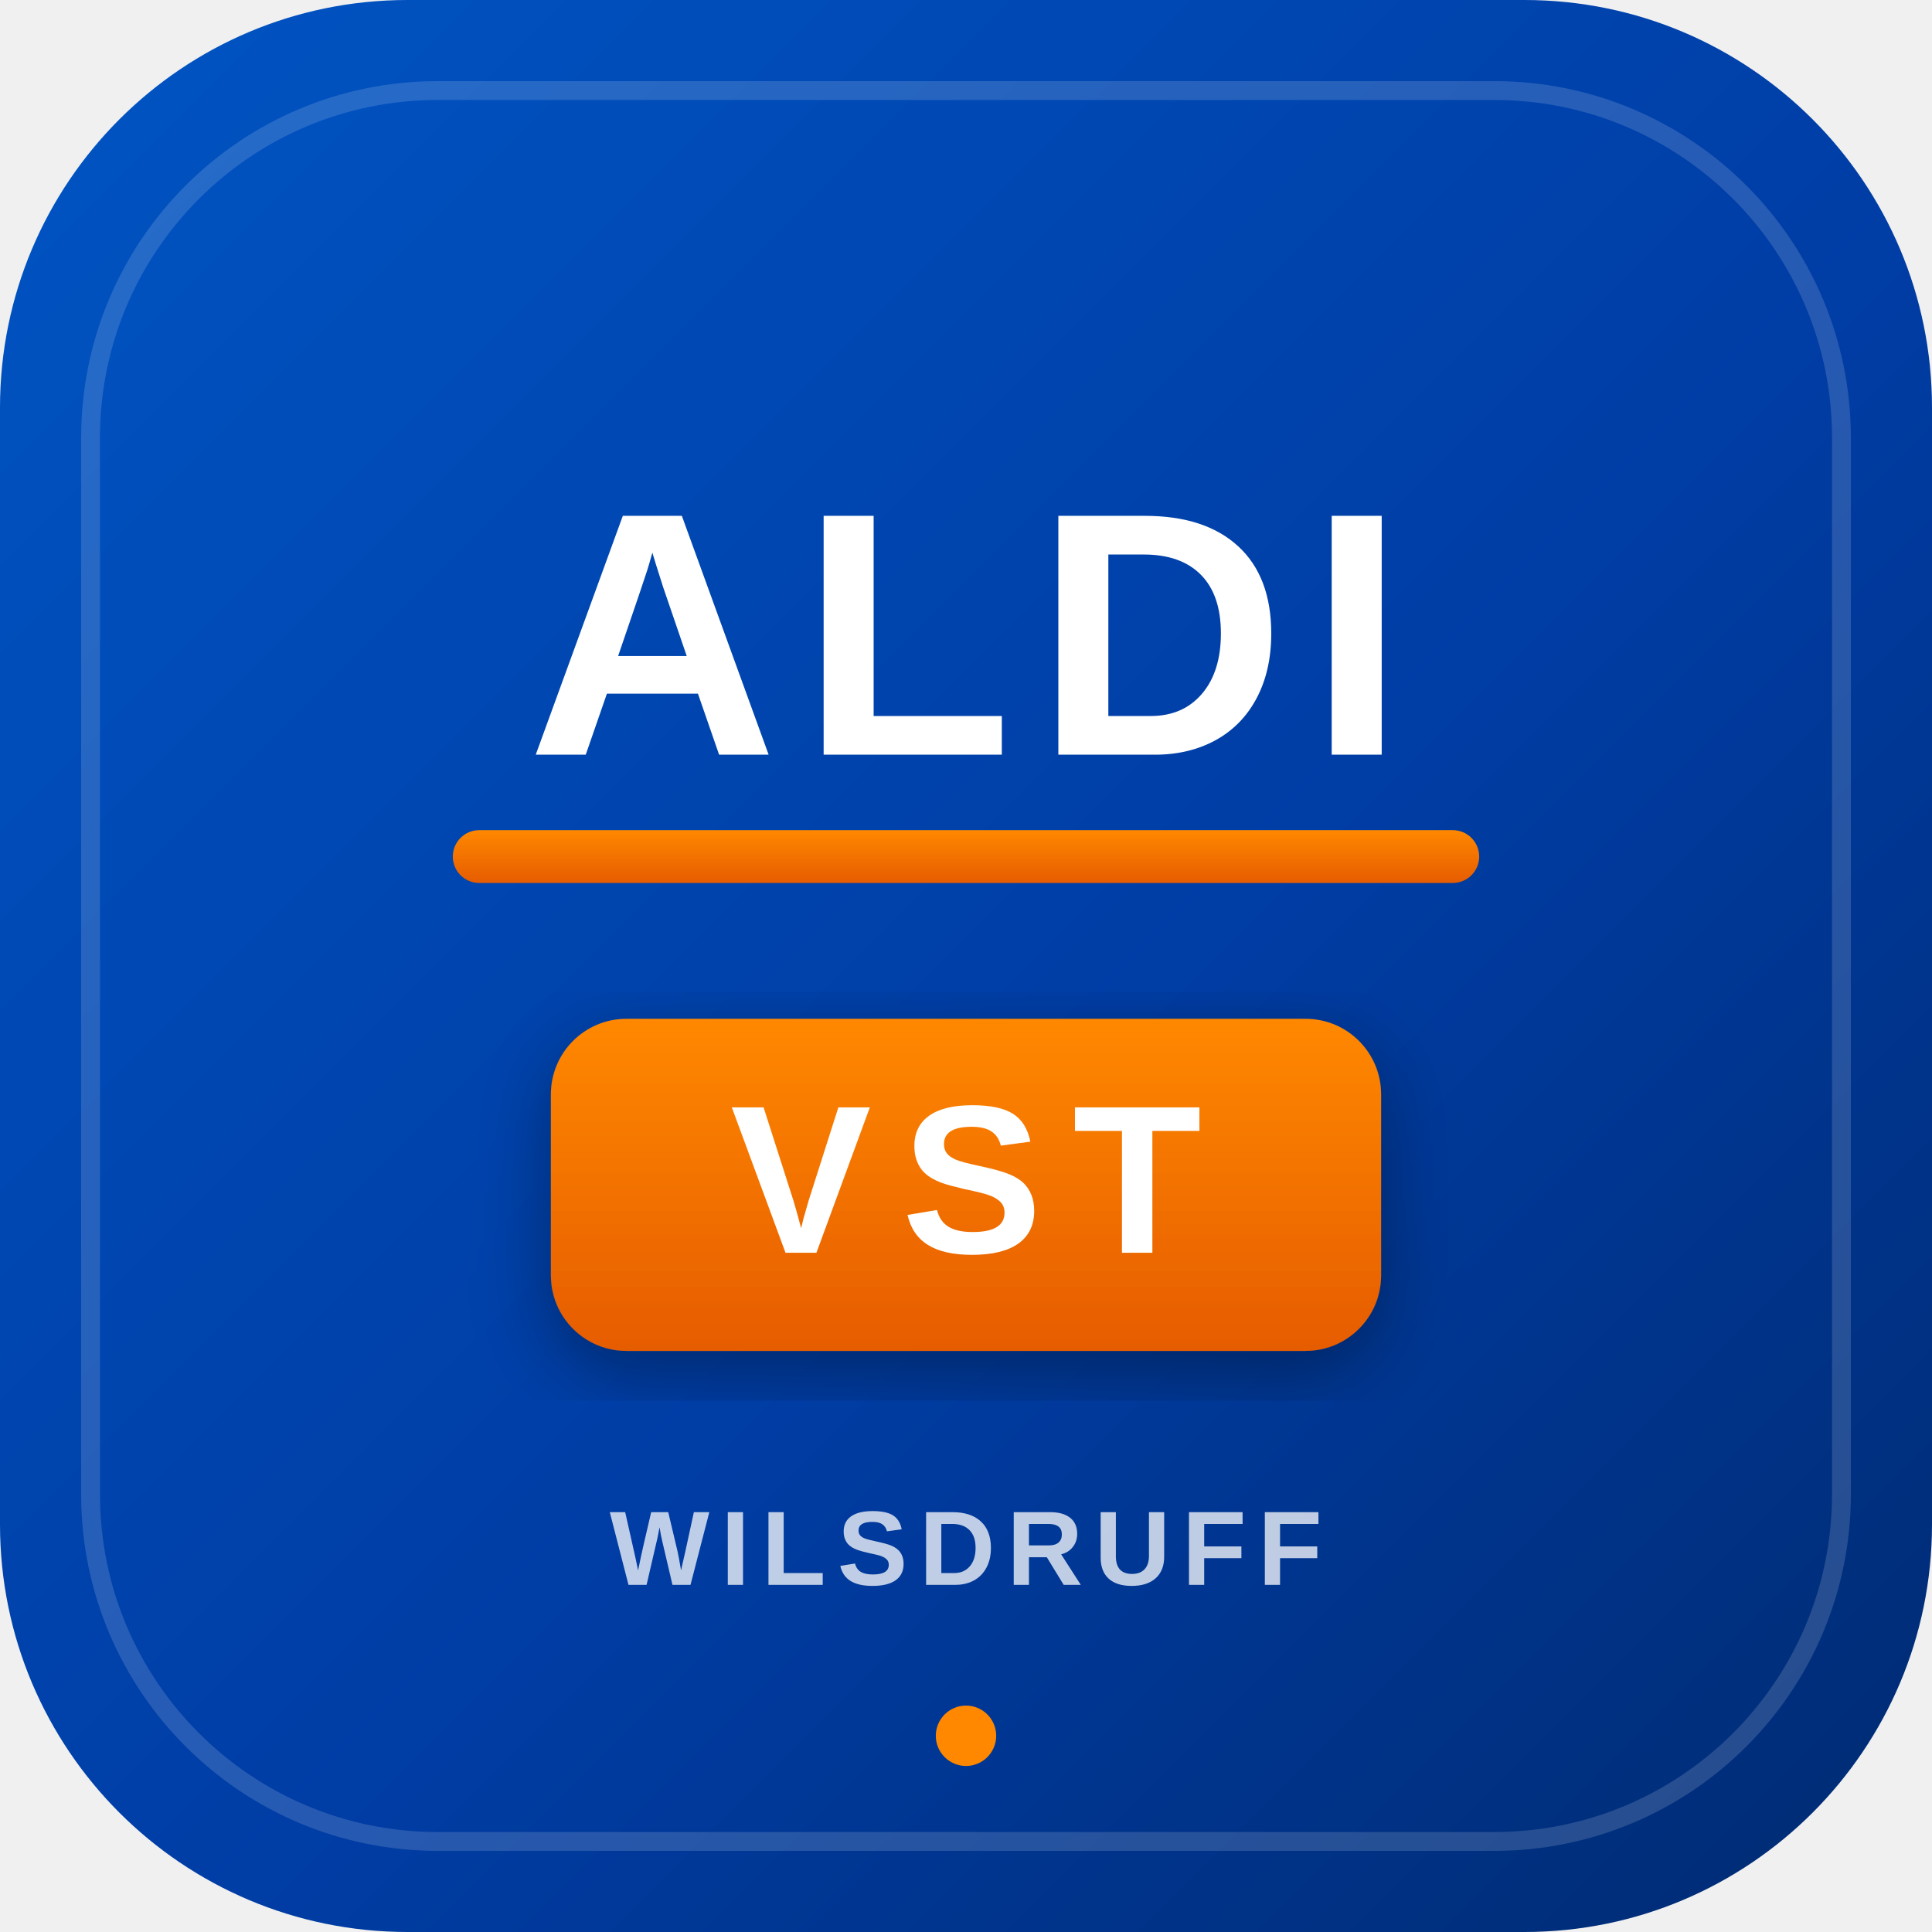
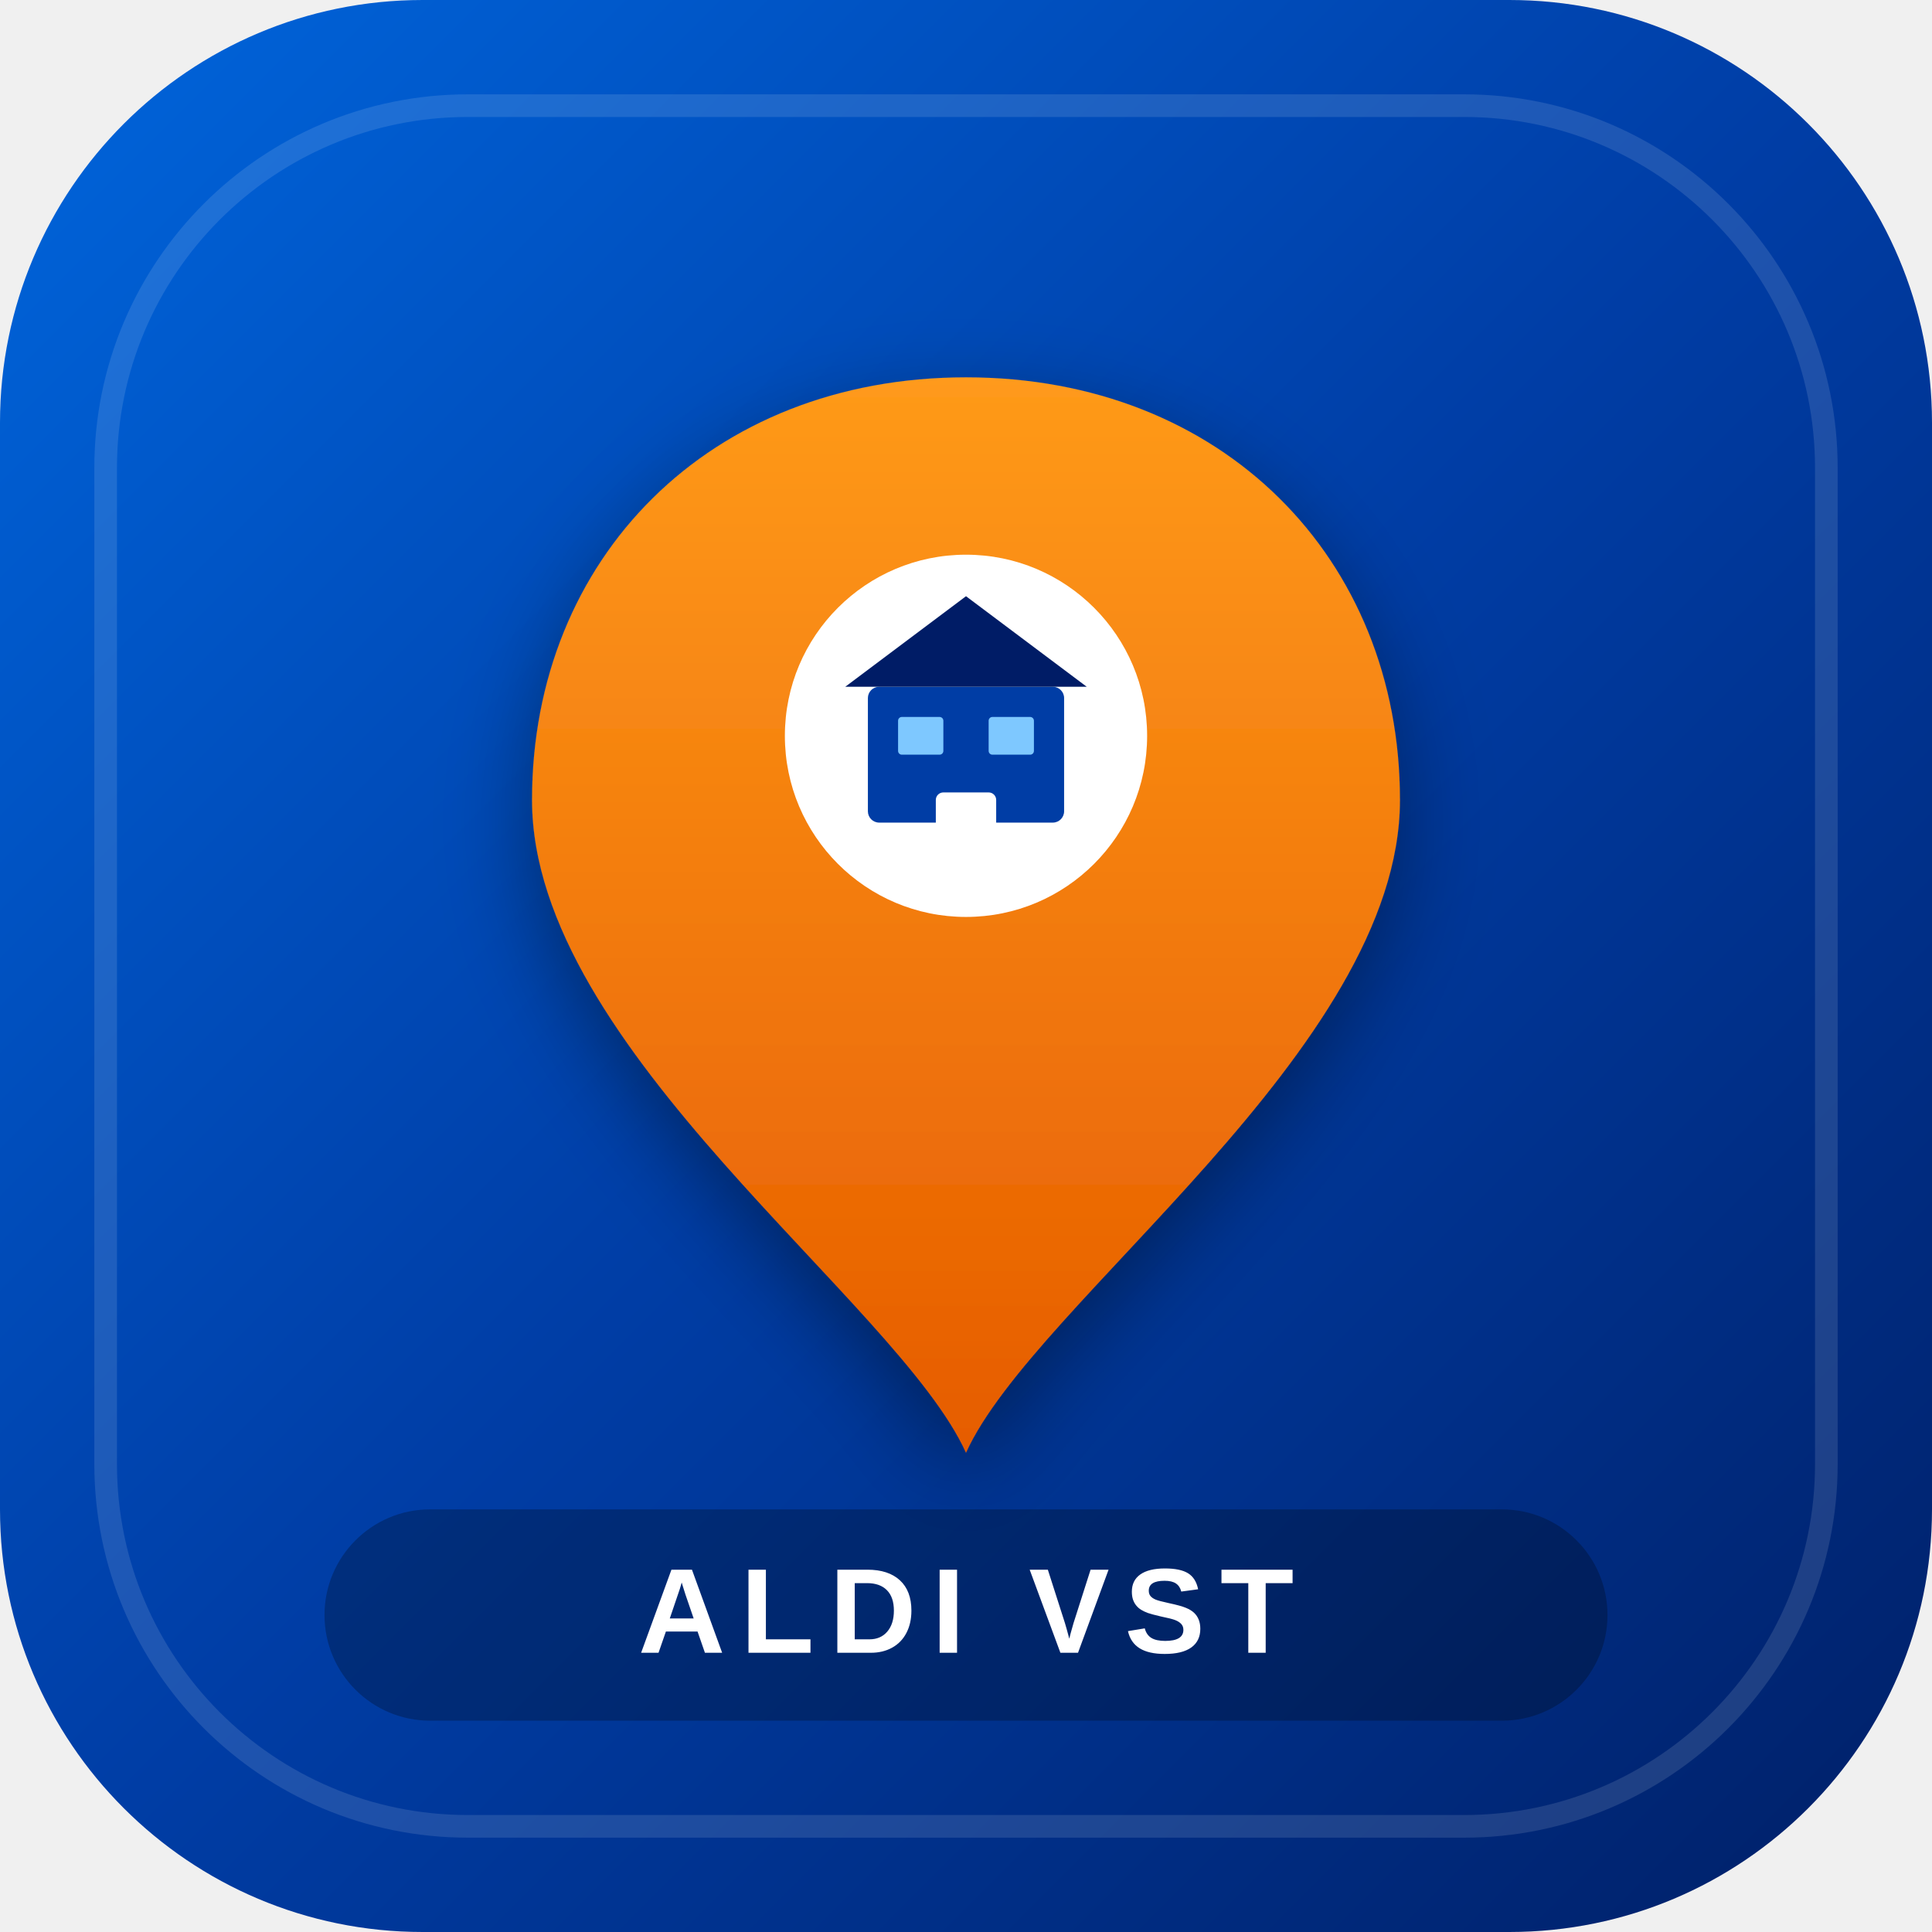
<svg xmlns="http://www.w3.org/2000/svg" viewBox="0 0 512 512" width="512" height="512">
  <defs>
    <linearGradient id="bg" x1="0%" y1="0%" x2="100%" y2="100%">
-       <stop offset="0%" stop-color="#0055c4" />
-       <stop offset="55%" stop-color="#003da5" />
-       <stop offset="100%" stop-color="#002a70" />
+       <stop offset="0%" stop-color="#0066dd" />
+       <stop offset="50%" stop-color="#003da5" />
+       <stop offset="100%" stop-color="#001f66" />
    </linearGradient>
    <linearGradient id="orange" x1="0%" y1="0%" x2="0%" y2="100%">
-       <stop offset="0%" stop-color="#ff8800" />
+       <stop offset="0%" stop-color="#ff9a1a" />
      <stop offset="100%" stop-color="#e65c00" />
    </linearGradient>
-     <filter id="sh" x="-15%" y="-15%" width="130%" height="130%">
-       <feDropShadow dx="0" dy="6" stdDeviation="10" flood-color="#000" flood-opacity="0.35" />
+     <filter id="sh" x="-20%" y="-20%" width="140%" height="140%">
+       <feDropShadow dx="0" dy="8" stdDeviation="12" flood-color="#000" flood-opacity="0.4" />
    </filter>
  </defs>
-   <rect width="512" height="512" rx="108" ry="108" fill="url(#bg)" />
-   <rect x="24" y="24" width="464" height="464" rx="92" ry="92" fill="none" stroke="rgba(255,255,255,0.15)" stroke-width="5" />
-   <text x="256" y="200" text-anchor="middle" font-family="Arial Black, Arial, sans-serif" font-weight="900" font-size="92" fill="#ffffff" letter-spacing="6">ALDI</text>
-   <rect x="120" y="220" width="272" height="14" rx="7" fill="url(#orange)" />
-   <g filter="url(#sh)">
-     <rect x="146" y="270" width="220" height="88" rx="20" fill="url(#orange)" />
-     <text x="256" y="332" text-anchor="middle" font-family="Arial Black, Arial, sans-serif" font-weight="900" font-size="56" fill="#fff" letter-spacing="8">VST</text>
+   <rect width="512" height="512" rx="112" ry="112" fill="url(#bg)" />
+   <rect x="28" y="28" width="456" height="456" rx="96" ry="96" fill="none" stroke="rgba(255,255,255,0.12)" stroke-width="6" />
+   <g filter="url(#sh)" transform="translate(256, 230)">
+     <path d="M0,-130 C-68,-130 -115,-82 -115,-18 C-115,48 -18,115 0,155 C18,115 115,48 115,-18 C115,-82 68,-130 0,-130 Z" fill="url(#orange)" />
+     <circle cx="0" cy="-35" r="48" fill="#fff" />
+     <rect x="-26" y="-48" width="52" height="36" rx="3" fill="#003da5" />
+     <path d="M-32,-48 L0,-72 L32,-48 Z" fill="#001f66" />
+     <rect x="-8" y="-20" width="16" height="18" rx="2" fill="#fff" />
+     <rect x="-18" y="-40" width="12" height="10" rx="1" fill="#7ec8ff" />
+     <rect x="6" y="-40" width="12" height="10" rx="1" fill="#7ec8ff" />
  </g>
-   <text x="256" y="420" text-anchor="middle" font-family="Segoe UI, Arial, sans-serif" font-weight="600" font-size="28" fill="rgba(255,255,255,0.75)" letter-spacing="3">WILSDRUFF</text>
-   <circle cx="256" cy="460" r="8" fill="#ff8800" />
+   <rect x="86" y="400" width="340" height="56" rx="28" fill="rgba(0,0,0,0.25)" />
+   <text x="256" y="438" text-anchor="middle" font-family="Arial Black, Arial, sans-serif" font-weight="900" font-size="32" fill="#ffffff" letter-spacing="4">ALDI VST</text>
</svg>
